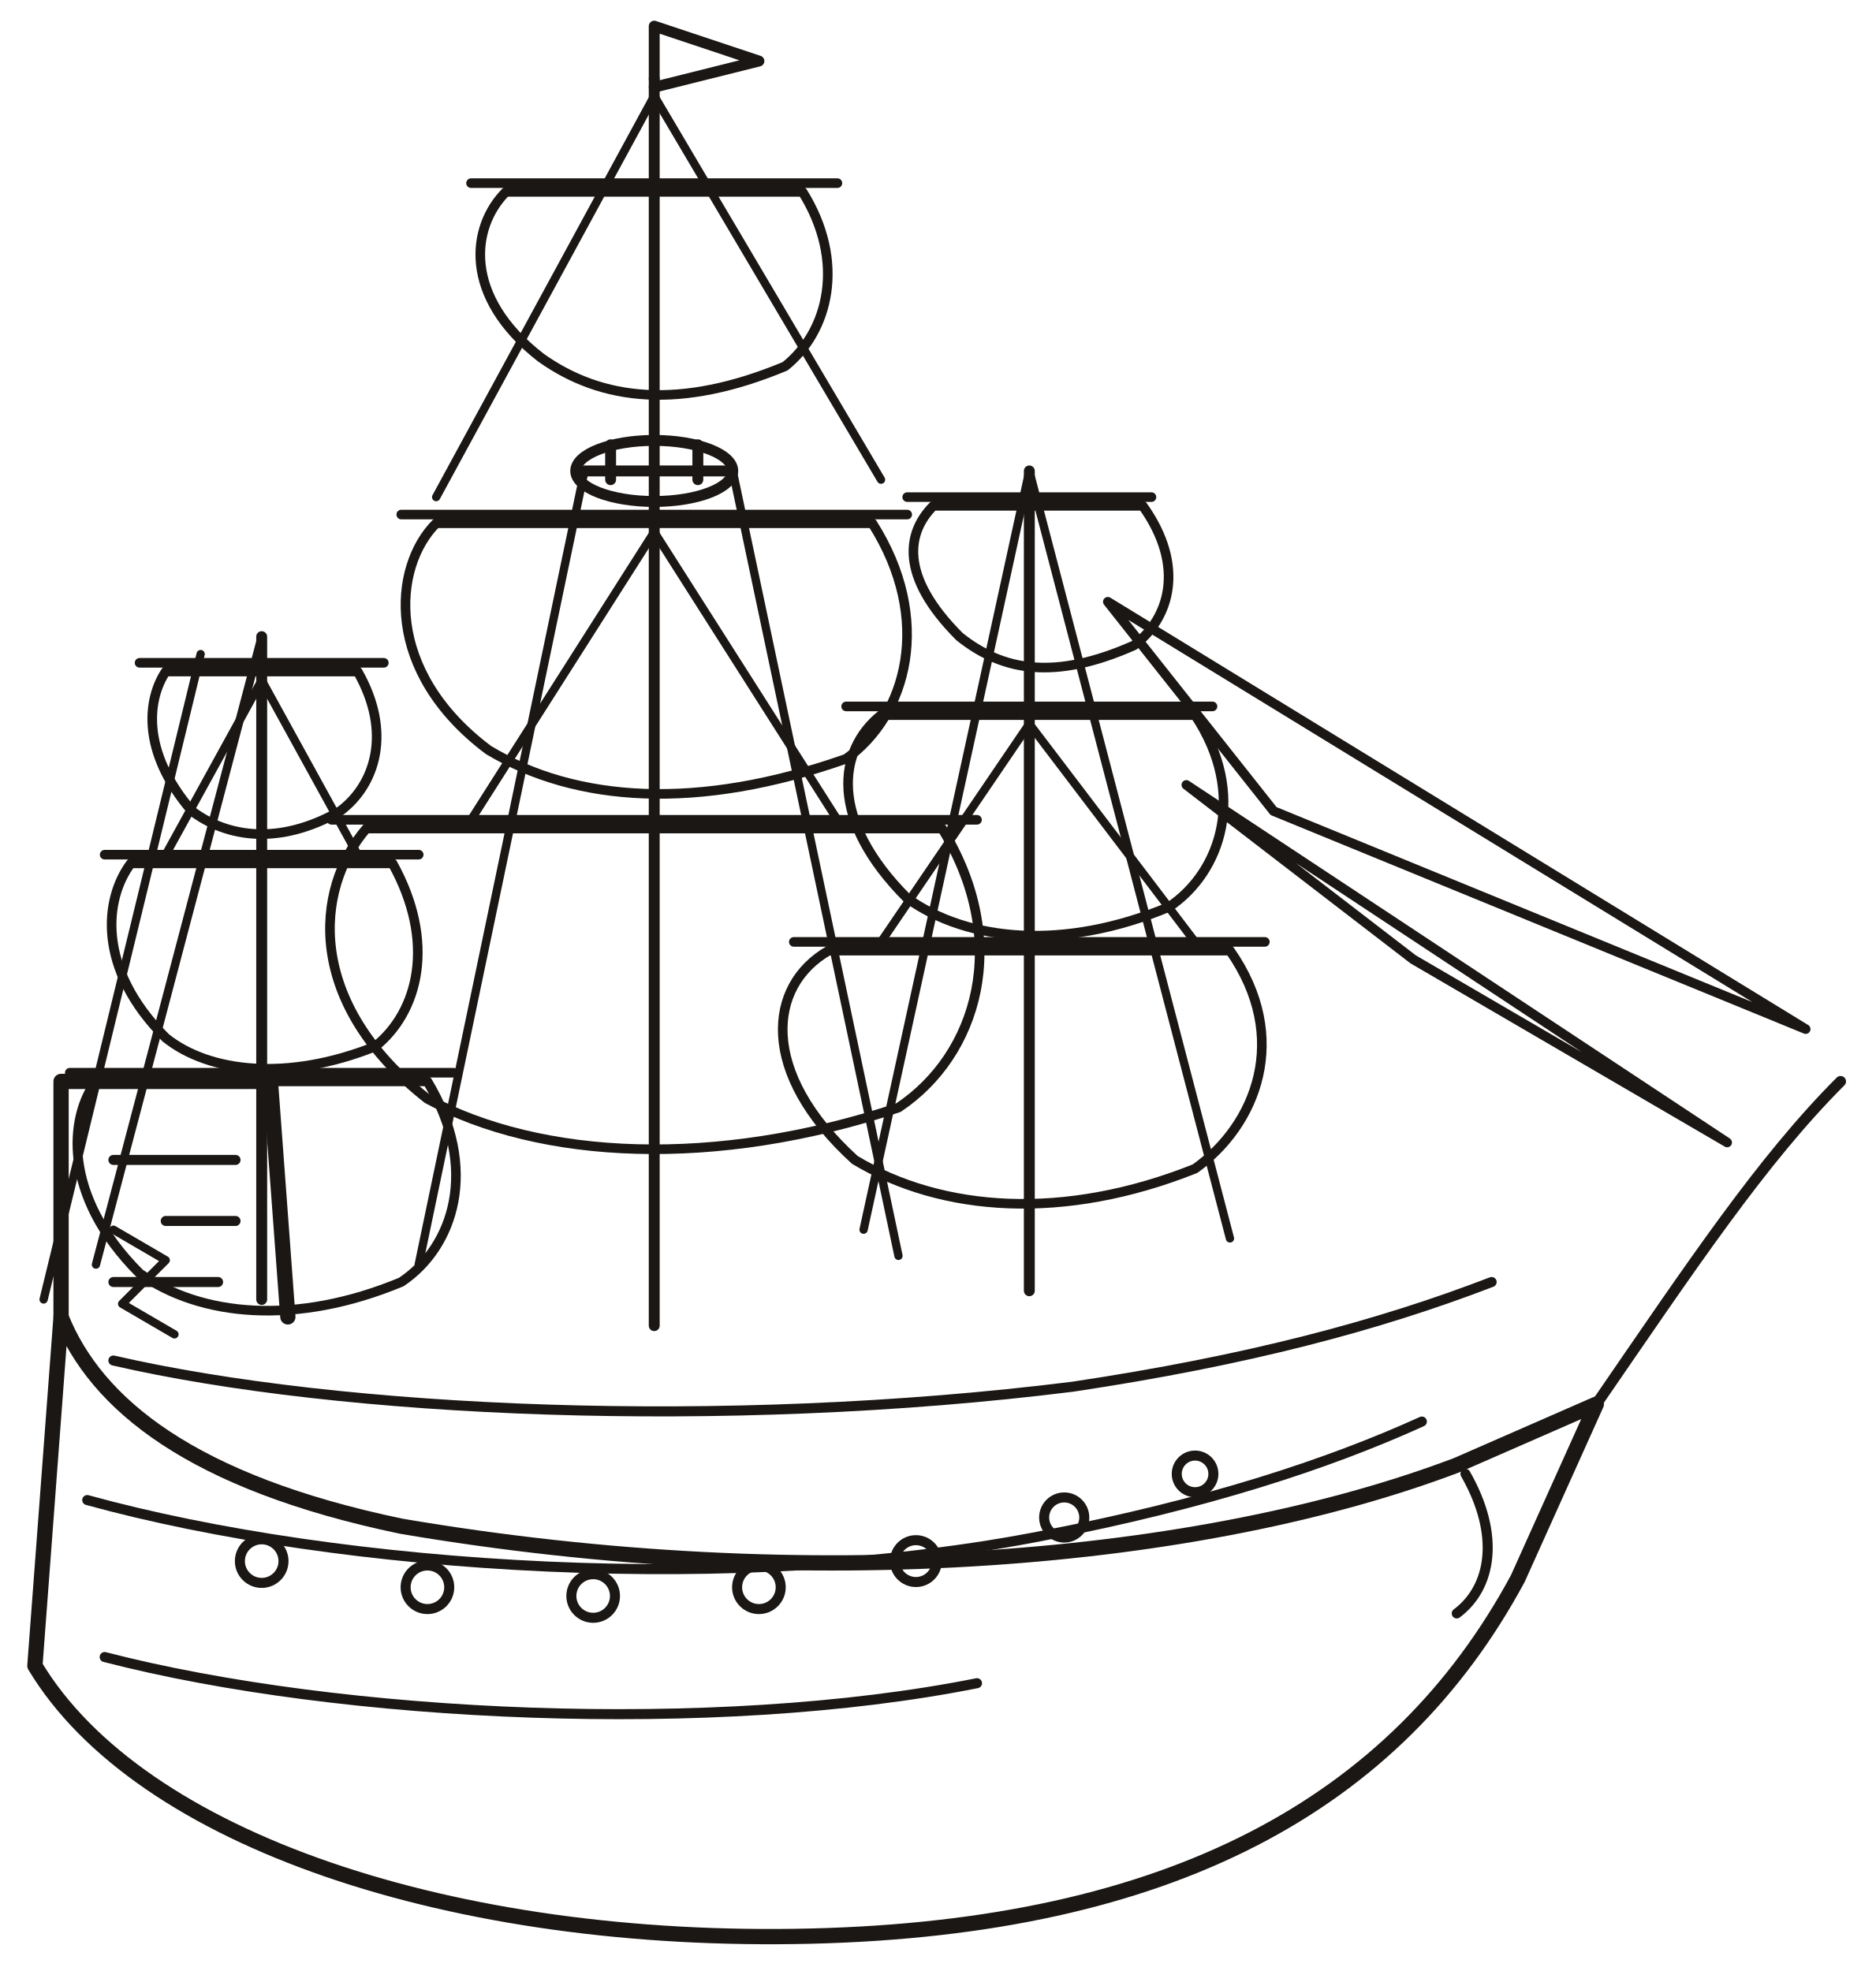
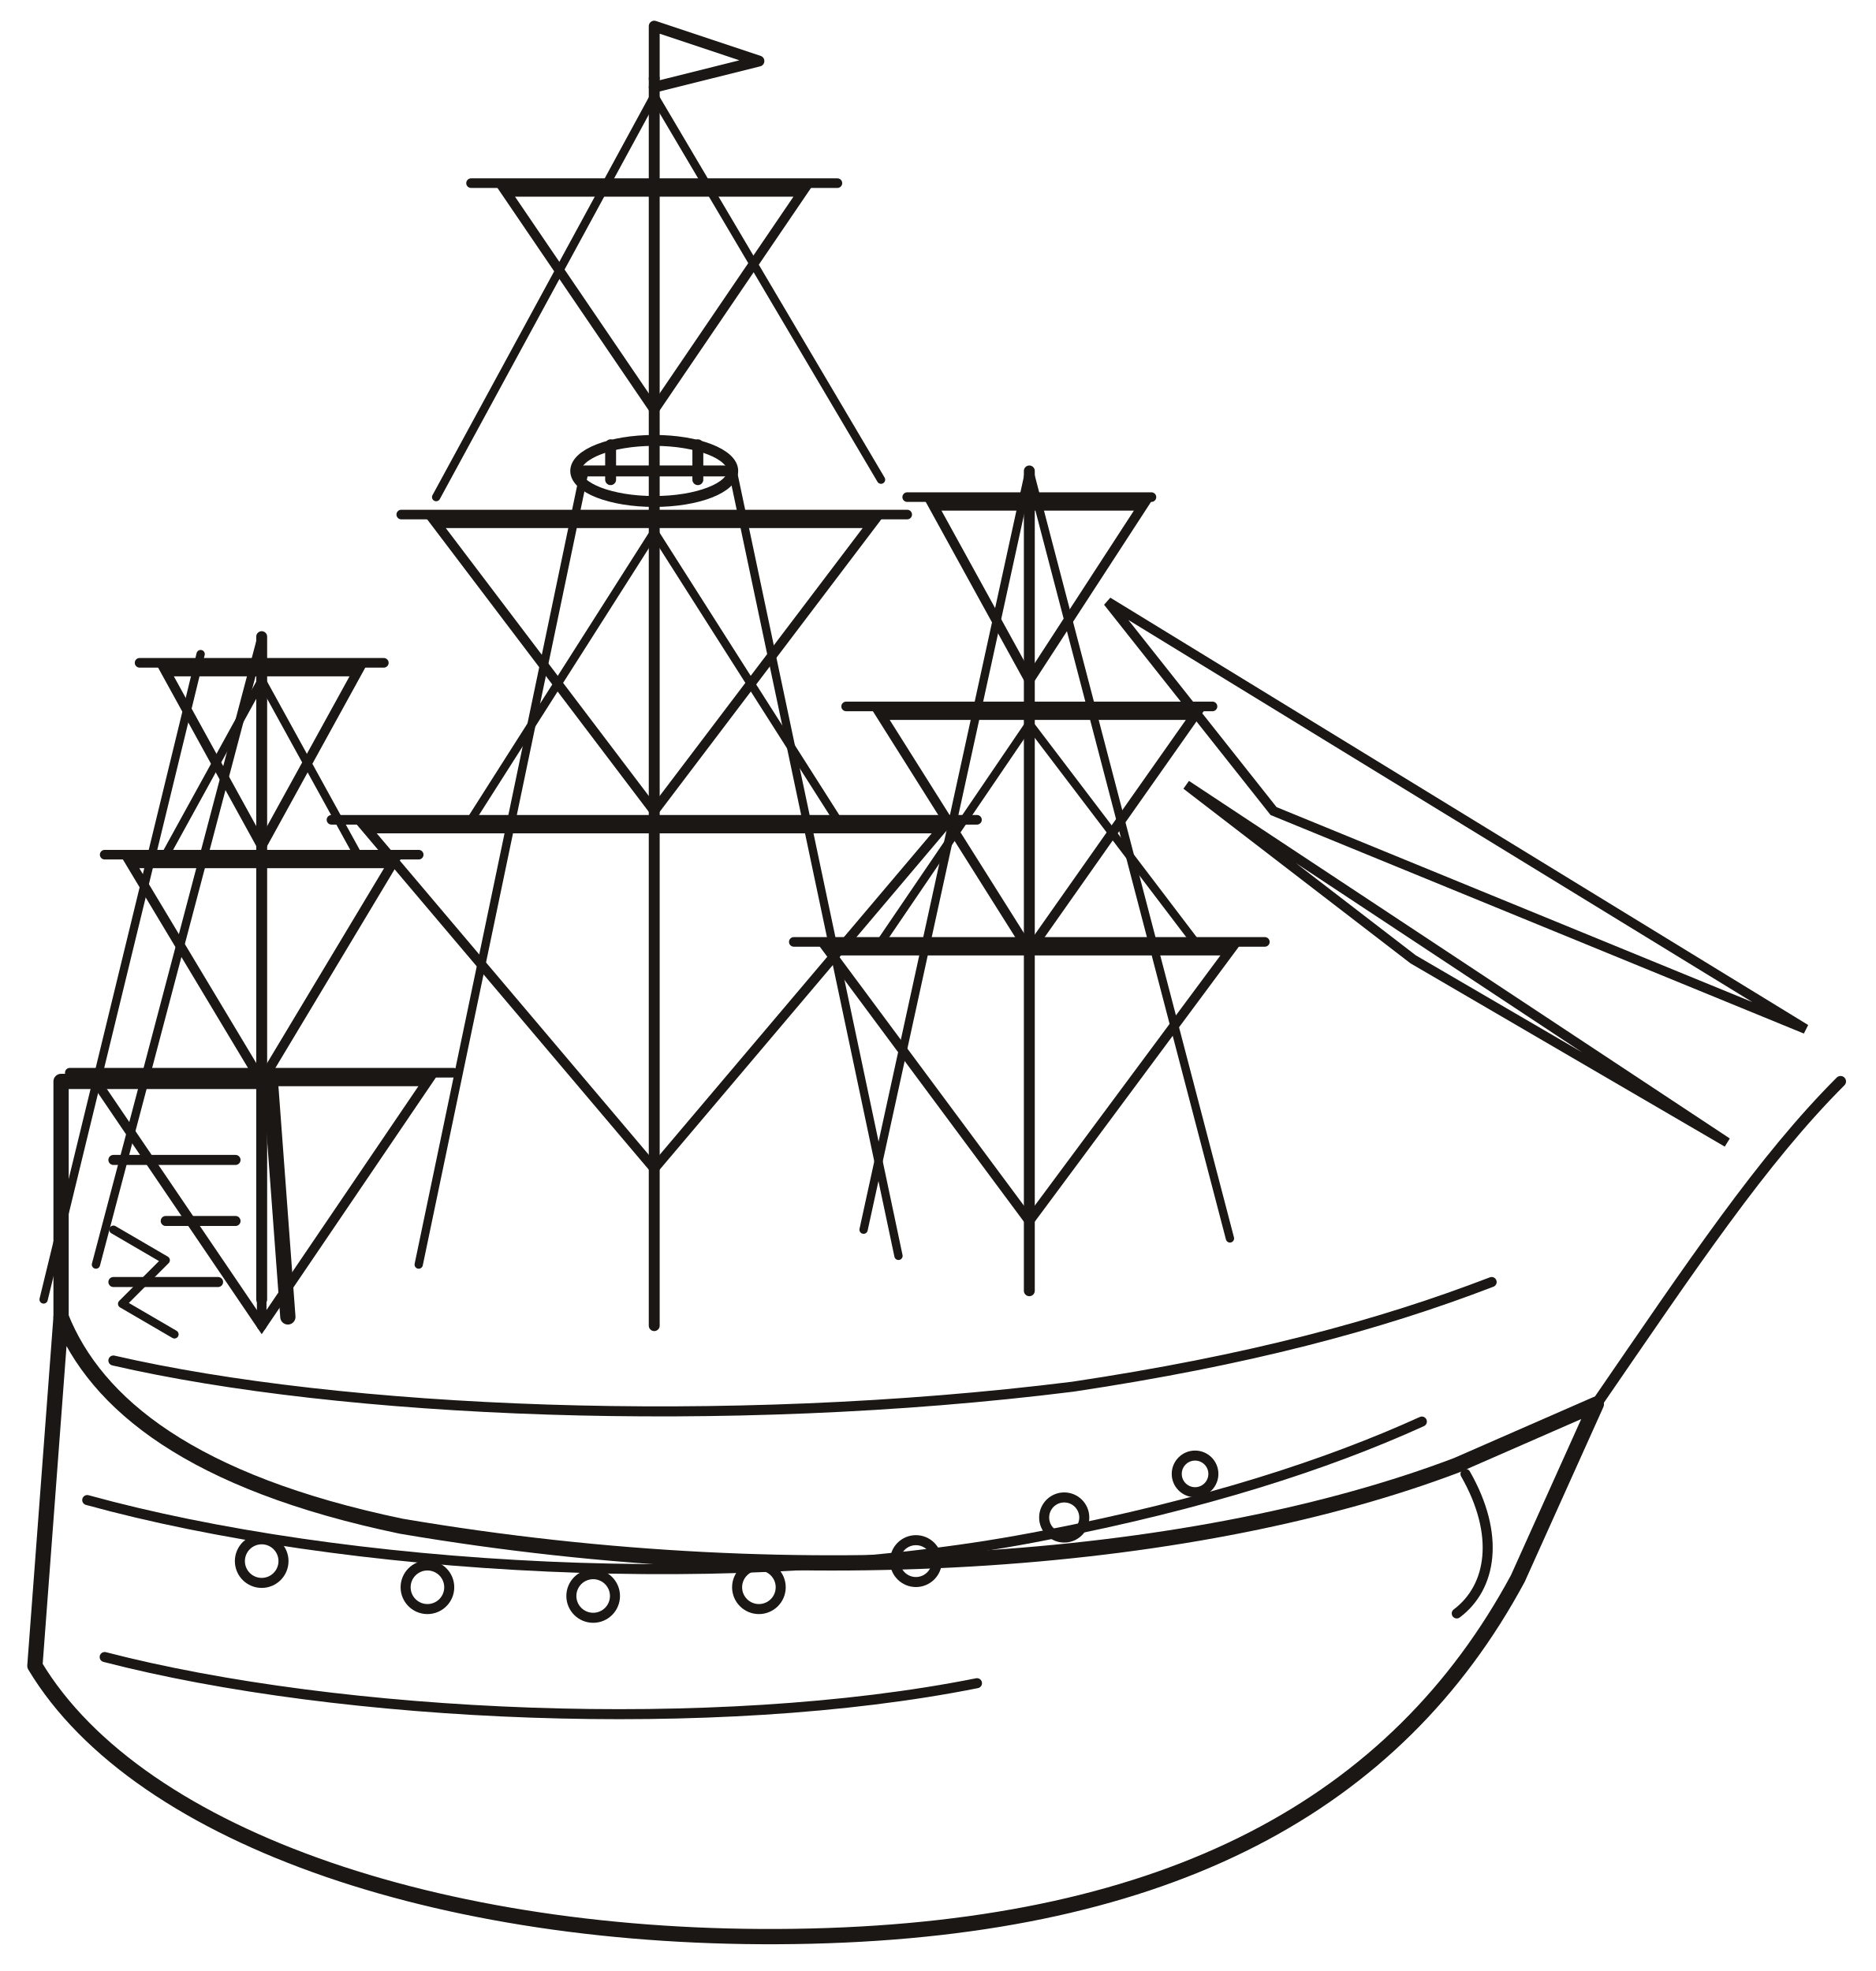
<svg xmlns="http://www.w3.org/2000/svg" viewBox="64 10 430 452" fill="none" stroke="#1a1714" stroke-linecap="round" stroke-linejoin="round">
  <g stroke-width="3.5">
    <path d="M78 312V258h48l4 54" />
    <path d="M78 312L72 392C96 432 168 456 250 454C332 452 384 424 412 372L430 332L398 346C340 368 250 376 156 360C108 350 86 332 78 312Z" />
  </g>
  <g stroke-width="2.3">
    <path d="M90 322c52 12 140 16 220 6 40-6 70-14 96-24" />
    <path d="M84 354c58 16 150 22 220 8 36-7 64-16 86-26" />
    <path d="M88 390c54 14 140 18 200 6" />
    <path d="M90 276h28M102 290h16M90 304h24" />
    <path d="M400 348c8 14 6 26-2 32" />
    <circle cx="124" cy="368" r="5" />
    <circle cx="162" cy="374" r="5" />
    <circle cx="200" cy="376" r="5" />
    <circle cx="238" cy="374" r="5" />
    <circle cx="274" cy="368" r="4.8" />
    <circle cx="308" cy="358" r="4.6" />
    <circle cx="338" cy="348" r="4.2" />
  </g>
  <g stroke-width="2.5">
    <path d="M124 308V156" />
    <path d="M214 314V28" />
    <path d="M300 306V118" />
    <path d="M430 332C452 300 468 276 486 258" />
    <ellipse cx="214" cy="118" rx="18" ry="7" />
    <path d="M198 118h32M204 112v8M224 112v8" />
    <path d="M214 28V16l24 8-24 6" />
  </g>
-   <g stroke-width="2.2">
+   <g stroke-width="2.2" stroke-linejoin="miter">
    <path d="M96 162h56" />
-     <path d="M102 164L146 164C154 178 150 190 142 196C128 204 116 202 108 196C96 182 98 170 102 164Z" />
-     <path d="M124 164v32" />
+     <path d="M102 164L146 164L124 204Z" />
+     <path d="M124 164v40" />
    <path d="M88 206h72" />
-     <path d="M94 208L154 208C164 226 160 242 150 250C130 258 112 256 102 248C86 232 88 216 94 208Z" />
-     <path d="M124 208v40" />
+     <path d="M94 208L154 208L124 258Z" />
+     <path d="M124 208v50" />
    <path d="M80 256h88" />
-     <path d="M86 258L162 258C174 278 168 296 156 304C132 314 110 312 96 302C78 284 80 266 86 258Z" />
-     <path d="M124 258v44" />
+     <path d="M86 258L162 258L124 314Z" />
+     <path d="M124 258v56" />
    <path d="M172 52h84" />
-     <path d="M180 54L248 54C258 70 254 86 244 94C220 104 202 102 188 92C170 78 172 62 180 54Z" />
-     <path d="M214 54v38" />
+     <path d="M180 54L248 54L214 104Z" />
+     <path d="M214 54v50" />
    <path d="M156 128h116" />
-     <path d="M164 130L264 130C278 152 272 174 258 184C224 196 196 194 176 182C152 164 154 140 164 130Z" />
-     <path d="M214 130v52" />
+     <path d="M164 130L264 130L214 196Z" />
+     <path d="M214 130v66" />
    <path d="M140 198h148" />
-     <path d="M148 200L280 200C296 226 288 252 270 264C228 278 188 276 162 262C134 240 136 214 148 200Z" />
-     <path d="M214 200v62" />
+     <path d="M148 200L280 200L214 278Z" />
+     <path d="M214 200v78" />
    <path d="M272 124h56" />
-     <path d="M278 126L326 126C336 140 332 152 324 158C306 166 294 164 284 156C270 142 272 132 278 126Z" />
-     <path d="M300 126v30" />
+     <path d="M278 126L326 126L300 166Z" />
+     <path d="M300 126v40" />
    <path d="M258 172h84" />
-     <path d="M266 174L338 174C350 192 344 210 332 218C308 228 286 226 272 216C254 198 256 182 266 174Z" />
-     <path d="M300 174v42" />
+     <path d="M266 174L338 174L300 228Z" />
+     <path d="M300 174v54" />
    <path d="M246 226h108" />
-     <path d="M254 228L346 228C360 248 352 268 338 278C308 290 280 288 260 276C238 256 240 236 254 228Z" />
-     <path d="M300 228v48" />
+     <path d="M254 228L346 228L300 290Z" />
+     <path d="M300 228v62" />
    <path d="M318 148L478 246L356 196Z" />
    <path d="M336 190L460 272L388 230Z" />
  </g>
  <g stroke-width="1.9">
    <path d="M124 156L86 300M110 160L74 308" />
    <path d="M214 32L164 124M214 32L266 120" />
    <path d="M300 118L262 292M300 118L346 294" />
    <path d="M198 118L160 300M232 118L270 298" />
    <path d="M102 206L124 166M146 206L124 166" />
    <path d="M172 198L214 132M256 198L214 132" />
    <path d="M266 226L300 176M338 226L300 176" />
    <path d="M90 292l12 7-10 10 12 7" />
  </g>
</svg>
